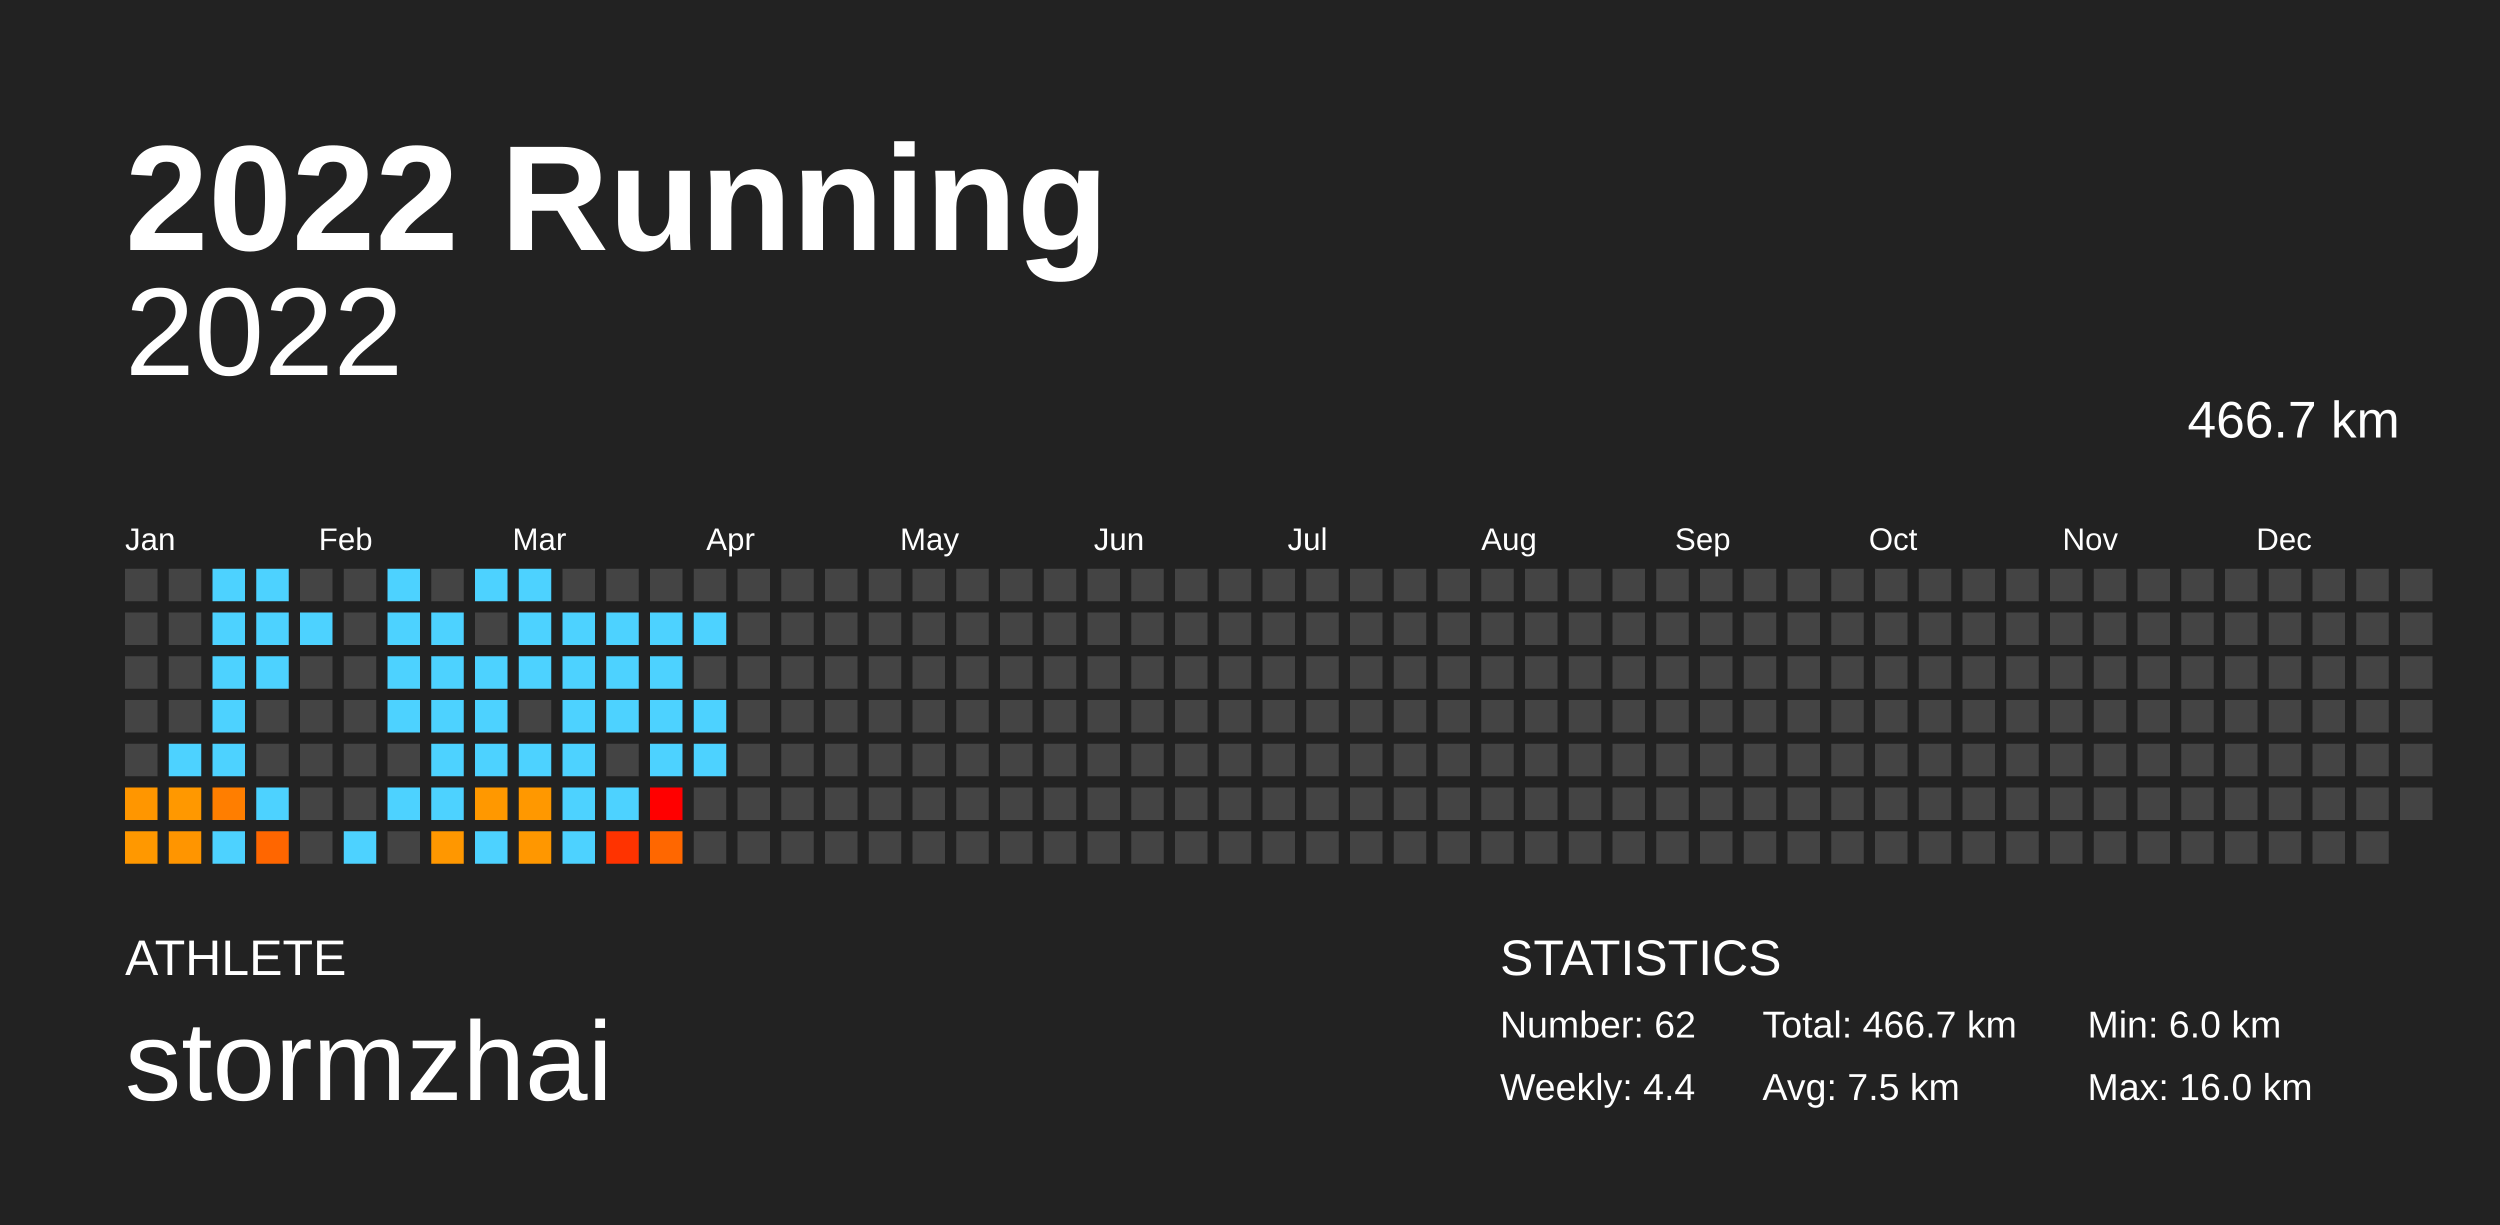
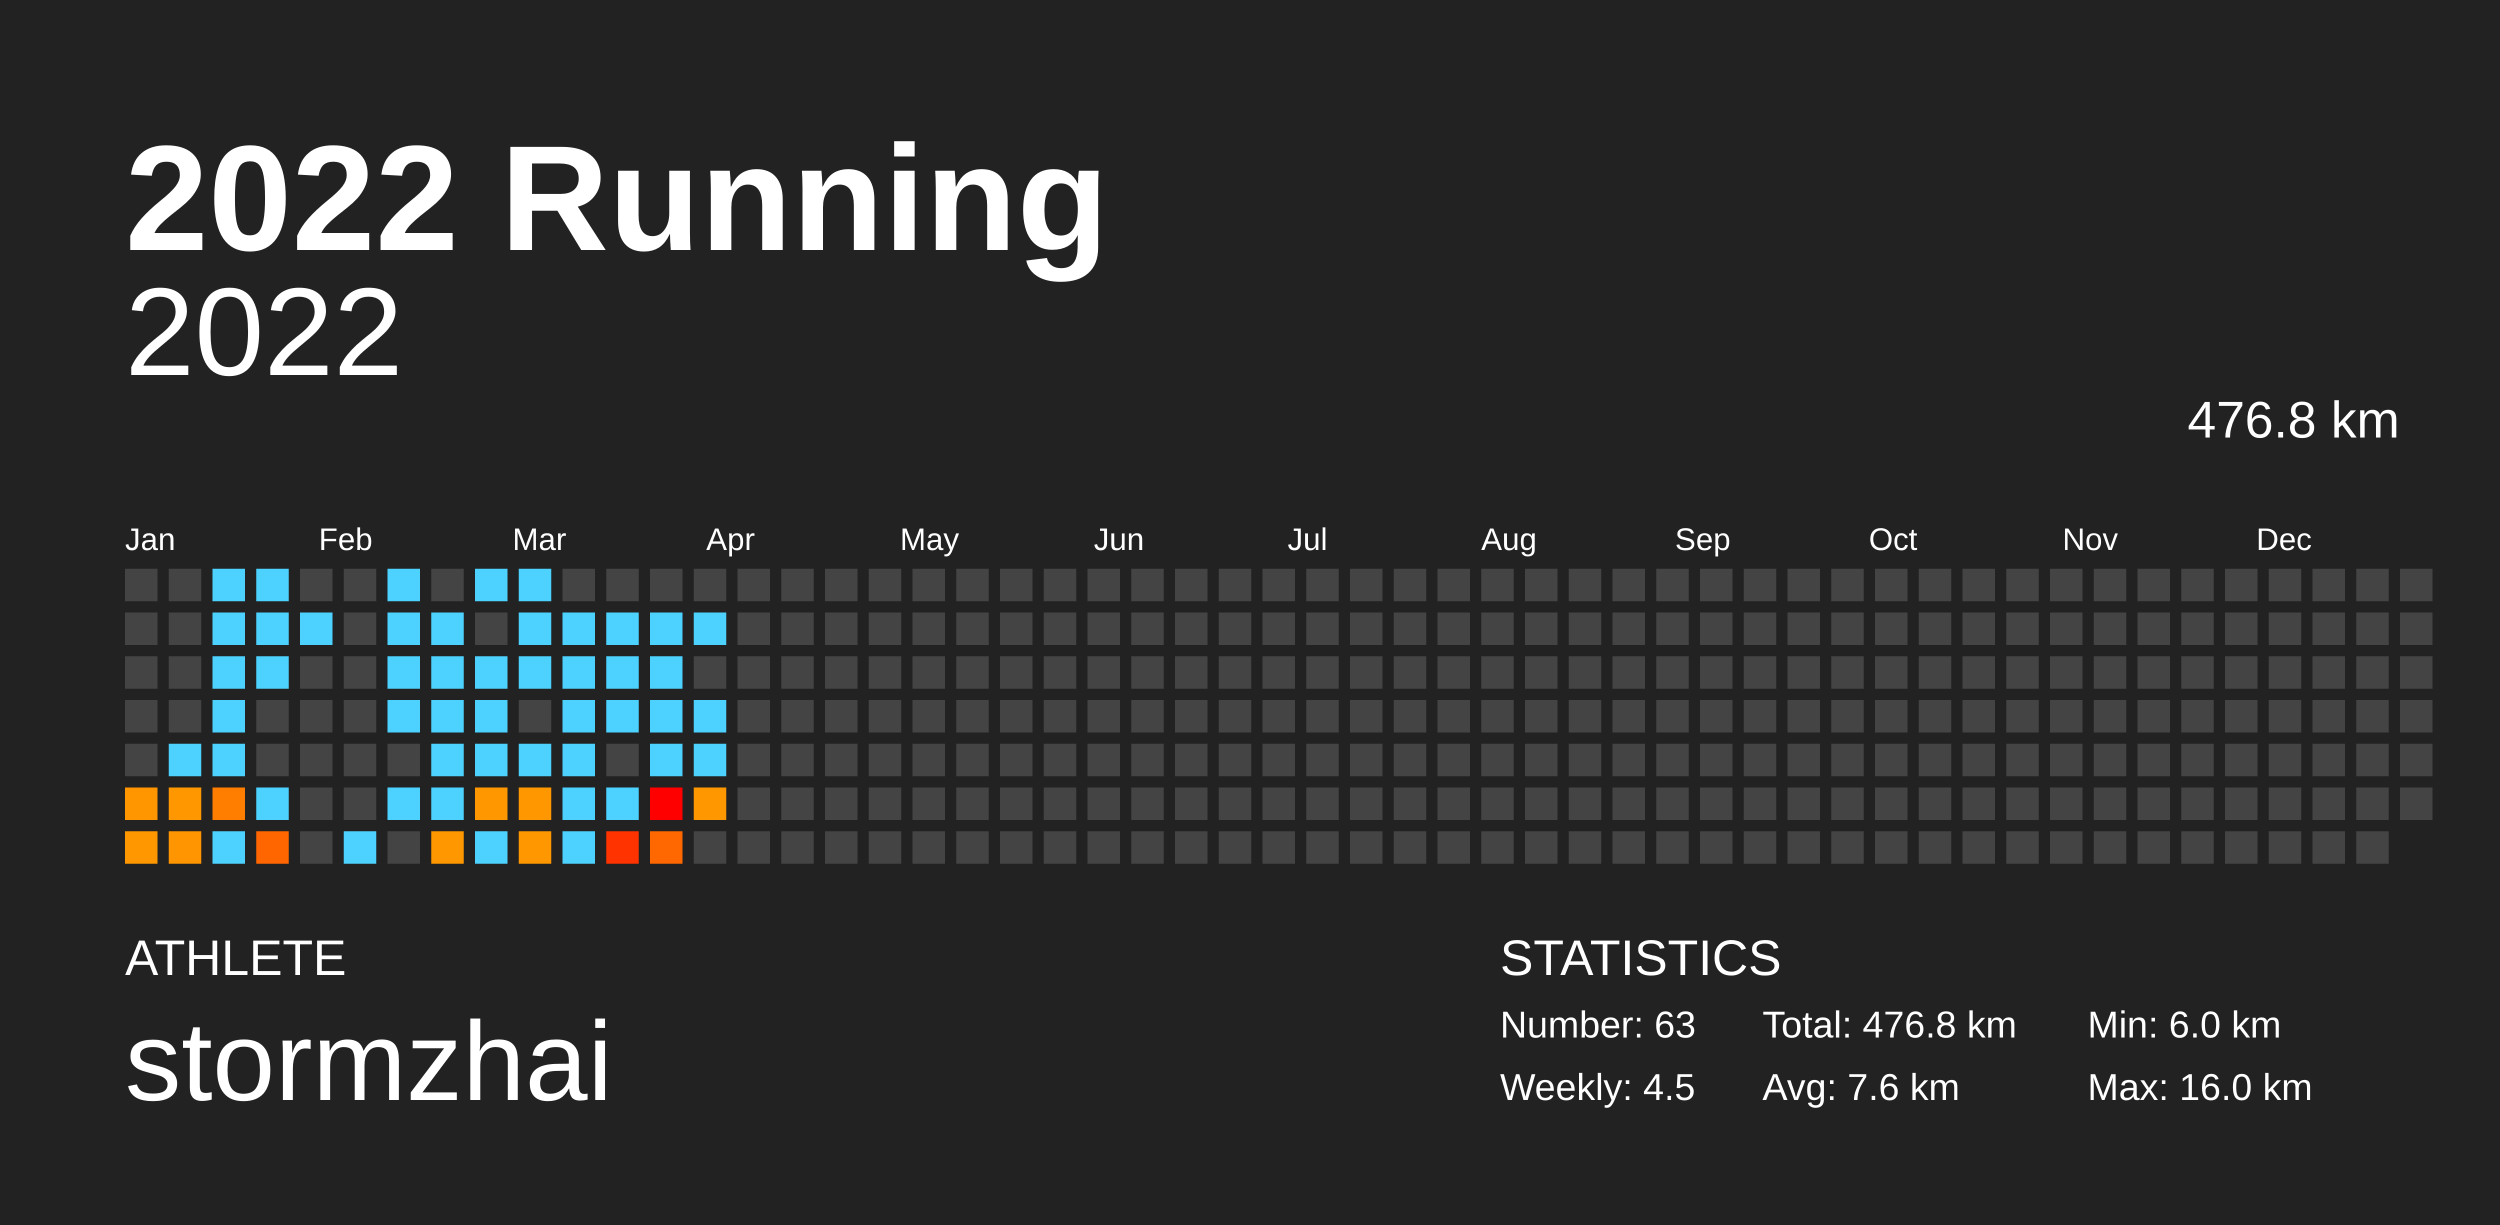
<svg xmlns="http://www.w3.org/2000/svg" baseProfile="full" height="98mm" version="1.1" viewBox="0,0,200,98" width="200mm">
  <defs />
  <rect fill="#222222" height="98" width="200" x="0" y="0" />
  <text fill="#FFFFFF" style="font-size:12px; font-family:Arial; font-weight:bold;" x="10" y="20">2022 Running</text>
  <text fill="#FFFFFF" style="font-size:4px; font-family:Arial" x="10" y="78">ATHLETE</text>
  <text fill="#FFFFFF" style="font-size:9px; font-family:Arial" x="10" y="88">stormzhai</text>
  <text fill="#FFFFFF" style="font-size:4px; font-family:Arial" x="120" y="78">STATISTICS</text>
-   <text fill="#FFFFFF" style="font-size:3px; font-family:Arial" x="120" y="83">Number: 62</text>
-   <text fill="#FFFFFF" style="font-size:3px; font-family:Arial" x="120" y="88">Weekly: 4.4</text>
-   <text fill="#FFFFFF" style="font-size:3px; font-family:Arial" x="141" y="83">Total: 466.7 km</text>
-   <text fill="#FFFFFF" style="font-size:3px; font-family:Arial" x="141" y="88">Avg: 7.5 km</text>
+   <text fill="#FFFFFF" style="font-size:3px; font-family:Arial" x="120" y="83">Number: 63</text>
+   <text fill="#FFFFFF" style="font-size:3px; font-family:Arial" x="120" y="88">Weekly: 4.5</text>
+   <text fill="#FFFFFF" style="font-size:3px; font-family:Arial" x="141" y="83">Total: 476.8 km</text>
+   <text fill="#FFFFFF" style="font-size:3px; font-family:Arial" x="141" y="88">Avg: 7.6 km</text>
  <text fill="#FFFFFF" style="font-size:3px; font-family:Arial" x="167" y="83">Min: 6.0 km</text>
  <text fill="#FFFFFF" style="font-size:3px; font-family:Arial" x="167" y="88">Max: 16.0 km</text>
  <text alignment-baseline="hanging" fill="#FFFFFF" style="font-size:10.0px; font-family:Arial;" x="10" y="30">2022</text>
-   <text alignment-baseline="hanging" fill="#FFFFFF" style="font-size:4.125px; font-family:Arial;" x="175" y="35">466.7 km</text>
+   <text alignment-baseline="hanging" fill="#FFFFFF" style="font-size:4.125px; font-family:Arial;" x="175" y="35">476.8 km</text>
  <text fill="#FFFFFF" style="font-size:2.5px; font-family:Arial" x="10.0" y="44">Jan</text>
  <text fill="#FFFFFF" style="font-size:2.5px; font-family:Arial" x="25.5" y="44">Feb</text>
  <text fill="#FFFFFF" style="font-size:2.5px; font-family:Arial" x="41.0" y="44">Mar</text>
  <text fill="#FFFFFF" style="font-size:2.5px; font-family:Arial" x="56.5" y="44">Apr</text>
  <text fill="#FFFFFF" style="font-size:2.5px; font-family:Arial" x="72.0" y="44">May</text>
  <text fill="#FFFFFF" style="font-size:2.5px; font-family:Arial" x="87.5" y="44">Jun</text>
  <text fill="#FFFFFF" style="font-size:2.5px; font-family:Arial" x="103.0" y="44">Jul</text>
  <text fill="#FFFFFF" style="font-size:2.5px; font-family:Arial" x="118.5" y="44">Aug</text>
  <text fill="#FFFFFF" style="font-size:2.5px; font-family:Arial" x="134.0" y="44">Sep</text>
  <text fill="#FFFFFF" style="font-size:2.5px; font-family:Arial" x="149.5" y="44">Oct</text>
  <text fill="#FFFFFF" style="font-size:2.5px; font-family:Arial" x="165.0" y="44">Nov</text>
  <text fill="#FFFFFF" style="font-size:2.5px; font-family:Arial" x="180.5" y="44">Dec</text>
  <rect fill="#444444" height="2.6" width="2.6" x="10.0" y="45.5" />
  <rect fill="#444444" height="2.6" width="2.6" x="10.0" y="49.0" />
  <rect fill="#444444" height="2.6" width="2.6" x="10.0" y="52.5" />
  <rect fill="#444444" height="2.6" width="2.6" x="10.0" y="56.0" />
  <rect fill="#444444" height="2.6" width="2.6" x="10.0" y="59.5" />
  <rect fill="#ff9600" height="2.6" width="2.6" x="10.0" y="63.0" />
  <rect fill="#ff9800" height="2.6" width="2.6" x="10.0" y="66.5" />
  <rect fill="#444444" height="2.6" width="2.6" x="13.5" y="45.5" />
  <rect fill="#444444" height="2.6" width="2.6" x="13.5" y="49.0" />
  <rect fill="#444444" height="2.6" width="2.6" x="13.5" y="52.5" />
  <rect fill="#444444" height="2.6" width="2.6" x="13.5" y="56.0" />
  <rect fill="#4dd2ff" height="2.6" width="2.6" x="13.5" y="59.5" />
  <rect fill="#ff9800" height="2.6" width="2.6" x="13.5" y="63.0" />
  <rect fill="#ff9500" height="2.6" width="2.6" x="13.5" y="66.5" />
  <rect fill="#4dd2ff" height="2.6" width="2.6" x="17.0" y="45.5" />
  <rect fill="#4dd2ff" height="2.6" width="2.6" x="17.0" y="49.0" />
  <rect fill="#4dd2ff" height="2.6" width="2.6" x="17.0" y="52.5" />
  <rect fill="#4dd2ff" height="2.6" width="2.6" x="17.0" y="56.0" />
  <rect fill="#4dd2ff" height="2.6" width="2.6" x="17.0" y="59.5" />
  <rect fill="#ff7e00" height="2.6" width="2.6" x="17.0" y="63.0" />
  <rect fill="#4dd2ff" height="2.6" width="2.6" x="17.0" y="66.5" />
  <rect fill="#4dd2ff" height="2.6" width="2.6" x="20.5" y="45.5" />
  <rect fill="#4dd2ff" height="2.6" width="2.6" x="20.5" y="49.0" />
  <rect fill="#4dd2ff" height="2.6" width="2.6" x="20.5" y="52.5" />
  <rect fill="#444444" height="2.6" width="2.6" x="20.5" y="56.0" />
  <rect fill="#444444" height="2.6" width="2.6" x="20.5" y="59.5" />
  <rect fill="#4dd2ff" height="2.6" width="2.6" x="20.5" y="63.0" />
  <rect fill="#ff6600" height="2.6" width="2.6" x="20.5" y="66.5" />
  <rect fill="#444444" height="2.6" width="2.6" x="24.0" y="45.5" />
  <rect fill="#4dd2ff" height="2.6" width="2.6" x="24.0" y="49.0" />
  <rect fill="#444444" height="2.6" width="2.6" x="24.0" y="52.5" />
  <rect fill="#444444" height="2.6" width="2.6" x="24.0" y="56.0" />
  <rect fill="#444444" height="2.6" width="2.6" x="24.0" y="59.5" />
  <rect fill="#444444" height="2.6" width="2.6" x="24.0" y="63.0" />
  <rect fill="#444444" height="2.6" width="2.6" x="24.0" y="66.5" />
  <rect fill="#444444" height="2.6" width="2.6" x="27.5" y="45.5" />
  <rect fill="#444444" height="2.6" width="2.6" x="27.5" y="49.0" />
  <rect fill="#444444" height="2.6" width="2.6" x="27.5" y="52.5" />
  <rect fill="#444444" height="2.6" width="2.6" x="27.5" y="56.0" />
  <rect fill="#444444" height="2.6" width="2.6" x="27.5" y="59.5" />
  <rect fill="#444444" height="2.6" width="2.6" x="27.5" y="63.0" />
  <rect fill="#4dd2ff" height="2.6" width="2.6" x="27.5" y="66.5" />
  <rect fill="#4dd2ff" height="2.6" width="2.6" x="31.0" y="45.5" />
  <rect fill="#4dd2ff" height="2.6" width="2.6" x="31.0" y="49.0" />
  <rect fill="#4dd2ff" height="2.6" width="2.6" x="31.0" y="52.5" />
  <rect fill="#4dd2ff" height="2.6" width="2.6" x="31.0" y="56.0" />
  <rect fill="#444444" height="2.6" width="2.6" x="31.0" y="59.5" />
  <rect fill="#4dd2ff" height="2.6" width="2.6" x="31.0" y="63.0" />
  <rect fill="#444444" height="2.6" width="2.6" x="31.0" y="66.5" />
  <rect fill="#444444" height="2.6" width="2.6" x="34.5" y="45.5" />
  <rect fill="#4dd2ff" height="2.6" width="2.6" x="34.5" y="49.0" />
  <rect fill="#4dd2ff" height="2.6" width="2.6" x="34.5" y="52.5" />
  <rect fill="#4dd2ff" height="2.6" width="2.6" x="34.5" y="56.0" />
  <rect fill="#4dd2ff" height="2.6" width="2.6" x="34.5" y="59.5" />
  <rect fill="#4dd2ff" height="2.6" width="2.6" x="34.5" y="63.0" />
  <rect fill="#ff9700" height="2.6" width="2.6" x="34.5" y="66.5" />
  <rect fill="#4dd2ff" height="2.6" width="2.6" x="38.0" y="45.5" />
  <rect fill="#444444" height="2.6" width="2.6" x="38.0" y="49.0" />
  <rect fill="#4dd2ff" height="2.6" width="2.6" x="38.0" y="52.5" />
  <rect fill="#4dd2ff" height="2.6" width="2.6" x="38.0" y="56.0" />
  <rect fill="#4dd2ff" height="2.6" width="2.6" x="38.0" y="59.5" />
  <rect fill="#ff9800" height="2.6" width="2.6" x="38.0" y="63.0" />
  <rect fill="#4dd2ff" height="2.6" width="2.6" x="38.0" y="66.5" />
  <rect fill="#4dd2ff" height="2.6" width="2.6" x="41.5" y="45.5" />
  <rect fill="#4dd2ff" height="2.6" width="2.6" x="41.5" y="49.0" />
  <rect fill="#4dd2ff" height="2.6" width="2.6" x="41.5" y="52.5" />
  <rect fill="#444444" height="2.6" width="2.6" x="41.5" y="56.0" />
  <rect fill="#4dd2ff" height="2.6" width="2.6" x="41.5" y="59.5" />
  <rect fill="#ff9800" height="2.6" width="2.6" x="41.5" y="63.0" />
  <rect fill="#ff9700" height="2.6" width="2.6" x="41.5" y="66.5" />
  <rect fill="#444444" height="2.6" width="2.6" x="45.0" y="45.5" />
  <rect fill="#4dd2ff" height="2.6" width="2.6" x="45.0" y="49.0" />
  <rect fill="#4dd2ff" height="2.6" width="2.6" x="45.0" y="52.5" />
  <rect fill="#4dd2ff" height="2.6" width="2.6" x="45.0" y="56.0" />
  <rect fill="#4dd2ff" height="2.6" width="2.6" x="45.0" y="59.5" />
  <rect fill="#4dd2ff" height="2.6" width="2.6" x="45.0" y="63.0" />
  <rect fill="#4dd2ff" height="2.6" width="2.6" x="45.0" y="66.5" />
  <rect fill="#444444" height="2.6" width="2.6" x="48.5" y="45.5" />
  <rect fill="#4dd2ff" height="2.6" width="2.6" x="48.5" y="49.0" />
  <rect fill="#4dd2ff" height="2.6" width="2.6" x="48.5" y="52.5" />
  <rect fill="#4dd2ff" height="2.6" width="2.6" x="48.5" y="56.0" />
  <rect fill="#444444" height="2.6" width="2.6" x="48.5" y="59.5" />
  <rect fill="#4dd2ff" height="2.6" width="2.6" x="48.5" y="63.0" />
  <rect fill="#ff3300" height="2.6" width="2.6" x="48.5" y="66.5" />
  <rect fill="#444444" height="2.6" width="2.6" x="52.0" y="45.5" />
  <rect fill="#4dd2ff" height="2.6" width="2.6" x="52.0" y="49.0" />
  <rect fill="#4dd2ff" height="2.6" width="2.6" x="52.0" y="52.5" />
  <rect fill="#4dd2ff" height="2.6" width="2.6" x="52.0" y="56.0" />
  <rect fill="#4dd2ff" height="2.6" width="2.6" x="52.0" y="59.5" />
  <rect fill="#ff0000" height="2.6" width="2.6" x="52.0" y="63.0" />
  <rect fill="#ff6700" height="2.6" width="2.6" x="52.0" y="66.5" />
  <rect fill="#444444" height="2.6" width="2.6" x="55.5" y="45.5" />
  <rect fill="#4dd2ff" height="2.6" width="2.6" x="55.5" y="49.0" />
  <rect fill="#444444" height="2.6" width="2.6" x="55.5" y="52.5" />
  <rect fill="#4dd2ff" height="2.6" width="2.6" x="55.5" y="56.0" />
  <rect fill="#4dd2ff" height="2.6" width="2.6" x="55.5" y="59.5" />
-   <rect fill="#444444" height="2.6" width="2.6" x="55.5" y="63.0" />
+   <rect fill="#ff9800" height="2.6" width="2.6" x="55.5" y="63.0" />
  <rect fill="#444444" height="2.6" width="2.6" x="55.5" y="66.5" />
  <rect fill="#444444" height="2.6" width="2.6" x="59.0" y="45.5" />
  <rect fill="#444444" height="2.6" width="2.6" x="59.0" y="49.0" />
  <rect fill="#444444" height="2.6" width="2.6" x="59.0" y="52.5" />
  <rect fill="#444444" height="2.6" width="2.6" x="59.0" y="56.0" />
  <rect fill="#444444" height="2.6" width="2.6" x="59.0" y="59.5" />
  <rect fill="#444444" height="2.6" width="2.6" x="59.0" y="63.0" />
  <rect fill="#444444" height="2.6" width="2.6" x="59.0" y="66.5" />
  <rect fill="#444444" height="2.6" width="2.6" x="62.5" y="45.5" />
  <rect fill="#444444" height="2.6" width="2.6" x="62.5" y="49.0" />
  <rect fill="#444444" height="2.6" width="2.6" x="62.5" y="52.5" />
  <rect fill="#444444" height="2.6" width="2.6" x="62.5" y="56.0" />
  <rect fill="#444444" height="2.6" width="2.6" x="62.5" y="59.5" />
  <rect fill="#444444" height="2.6" width="2.6" x="62.5" y="63.0" />
  <rect fill="#444444" height="2.6" width="2.6" x="62.5" y="66.5" />
  <rect fill="#444444" height="2.6" width="2.6" x="66.0" y="45.5" />
  <rect fill="#444444" height="2.6" width="2.6" x="66.0" y="49.0" />
  <rect fill="#444444" height="2.6" width="2.6" x="66.0" y="52.5" />
  <rect fill="#444444" height="2.6" width="2.6" x="66.0" y="56.0" />
  <rect fill="#444444" height="2.6" width="2.6" x="66.0" y="59.5" />
  <rect fill="#444444" height="2.6" width="2.6" x="66.0" y="63.0" />
  <rect fill="#444444" height="2.6" width="2.6" x="66.0" y="66.5" />
  <rect fill="#444444" height="2.6" width="2.6" x="69.5" y="45.5" />
  <rect fill="#444444" height="2.6" width="2.6" x="69.5" y="49.0" />
  <rect fill="#444444" height="2.6" width="2.6" x="69.5" y="52.5" />
  <rect fill="#444444" height="2.6" width="2.6" x="69.5" y="56.0" />
  <rect fill="#444444" height="2.6" width="2.6" x="69.5" y="59.5" />
  <rect fill="#444444" height="2.6" width="2.6" x="69.5" y="63.0" />
  <rect fill="#444444" height="2.6" width="2.6" x="69.5" y="66.5" />
  <rect fill="#444444" height="2.6" width="2.6" x="73.0" y="45.5" />
  <rect fill="#444444" height="2.6" width="2.6" x="73.0" y="49.0" />
  <rect fill="#444444" height="2.6" width="2.6" x="73.0" y="52.5" />
  <rect fill="#444444" height="2.6" width="2.6" x="73.0" y="56.0" />
  <rect fill="#444444" height="2.6" width="2.6" x="73.0" y="59.5" />
  <rect fill="#444444" height="2.6" width="2.6" x="73.0" y="63.0" />
  <rect fill="#444444" height="2.6" width="2.6" x="73.0" y="66.5" />
  <rect fill="#444444" height="2.6" width="2.6" x="76.5" y="45.5" />
  <rect fill="#444444" height="2.6" width="2.6" x="76.5" y="49.0" />
  <rect fill="#444444" height="2.6" width="2.6" x="76.5" y="52.5" />
  <rect fill="#444444" height="2.6" width="2.6" x="76.5" y="56.0" />
  <rect fill="#444444" height="2.6" width="2.6" x="76.5" y="59.5" />
  <rect fill="#444444" height="2.6" width="2.6" x="76.5" y="63.0" />
  <rect fill="#444444" height="2.6" width="2.6" x="76.5" y="66.5" />
  <rect fill="#444444" height="2.6" width="2.6" x="80.0" y="45.5" />
  <rect fill="#444444" height="2.6" width="2.6" x="80.0" y="49.0" />
  <rect fill="#444444" height="2.6" width="2.6" x="80.0" y="52.5" />
  <rect fill="#444444" height="2.6" width="2.6" x="80.0" y="56.0" />
  <rect fill="#444444" height="2.6" width="2.6" x="80.0" y="59.5" />
  <rect fill="#444444" height="2.6" width="2.6" x="80.0" y="63.0" />
  <rect fill="#444444" height="2.6" width="2.6" x="80.0" y="66.5" />
  <rect fill="#444444" height="2.6" width="2.6" x="83.5" y="45.5" />
  <rect fill="#444444" height="2.6" width="2.6" x="83.5" y="49.0" />
  <rect fill="#444444" height="2.6" width="2.6" x="83.5" y="52.5" />
  <rect fill="#444444" height="2.6" width="2.6" x="83.5" y="56.0" />
  <rect fill="#444444" height="2.6" width="2.6" x="83.5" y="59.5" />
  <rect fill="#444444" height="2.6" width="2.6" x="83.5" y="63.0" />
  <rect fill="#444444" height="2.6" width="2.6" x="83.5" y="66.5" />
  <rect fill="#444444" height="2.6" width="2.6" x="87.0" y="45.5" />
  <rect fill="#444444" height="2.6" width="2.6" x="87.0" y="49.0" />
  <rect fill="#444444" height="2.6" width="2.6" x="87.0" y="52.5" />
  <rect fill="#444444" height="2.6" width="2.6" x="87.0" y="56.0" />
  <rect fill="#444444" height="2.6" width="2.6" x="87.0" y="59.5" />
  <rect fill="#444444" height="2.6" width="2.6" x="87.0" y="63.0" />
  <rect fill="#444444" height="2.6" width="2.6" x="87.0" y="66.5" />
  <rect fill="#444444" height="2.6" width="2.6" x="90.5" y="45.5" />
  <rect fill="#444444" height="2.6" width="2.6" x="90.5" y="49.0" />
  <rect fill="#444444" height="2.6" width="2.6" x="90.5" y="52.5" />
  <rect fill="#444444" height="2.6" width="2.6" x="90.5" y="56.0" />
  <rect fill="#444444" height="2.6" width="2.6" x="90.5" y="59.5" />
  <rect fill="#444444" height="2.6" width="2.6" x="90.5" y="63.0" />
  <rect fill="#444444" height="2.6" width="2.6" x="90.5" y="66.5" />
  <rect fill="#444444" height="2.6" width="2.6" x="94.0" y="45.5" />
  <rect fill="#444444" height="2.6" width="2.6" x="94.0" y="49.0" />
  <rect fill="#444444" height="2.6" width="2.6" x="94.0" y="52.5" />
  <rect fill="#444444" height="2.6" width="2.6" x="94.0" y="56.0" />
  <rect fill="#444444" height="2.6" width="2.6" x="94.0" y="59.5" />
  <rect fill="#444444" height="2.6" width="2.6" x="94.0" y="63.0" />
  <rect fill="#444444" height="2.6" width="2.6" x="94.0" y="66.5" />
  <rect fill="#444444" height="2.6" width="2.6" x="97.5" y="45.5" />
  <rect fill="#444444" height="2.6" width="2.6" x="97.5" y="49.0" />
  <rect fill="#444444" height="2.6" width="2.6" x="97.5" y="52.5" />
  <rect fill="#444444" height="2.6" width="2.6" x="97.5" y="56.0" />
  <rect fill="#444444" height="2.6" width="2.6" x="97.5" y="59.5" />
  <rect fill="#444444" height="2.6" width="2.6" x="97.5" y="63.0" />
  <rect fill="#444444" height="2.6" width="2.6" x="97.5" y="66.5" />
  <rect fill="#444444" height="2.6" width="2.6" x="101.0" y="45.5" />
  <rect fill="#444444" height="2.6" width="2.6" x="101.0" y="49.0" />
  <rect fill="#444444" height="2.6" width="2.6" x="101.0" y="52.5" />
  <rect fill="#444444" height="2.6" width="2.6" x="101.0" y="56.0" />
  <rect fill="#444444" height="2.6" width="2.6" x="101.0" y="59.5" />
  <rect fill="#444444" height="2.6" width="2.6" x="101.0" y="63.0" />
  <rect fill="#444444" height="2.6" width="2.6" x="101.0" y="66.5" />
  <rect fill="#444444" height="2.6" width="2.6" x="104.5" y="45.5" />
  <rect fill="#444444" height="2.6" width="2.6" x="104.5" y="49.0" />
  <rect fill="#444444" height="2.6" width="2.6" x="104.5" y="52.5" />
  <rect fill="#444444" height="2.6" width="2.6" x="104.5" y="56.0" />
  <rect fill="#444444" height="2.6" width="2.6" x="104.5" y="59.5" />
  <rect fill="#444444" height="2.6" width="2.6" x="104.5" y="63.0" />
  <rect fill="#444444" height="2.6" width="2.6" x="104.5" y="66.5" />
  <rect fill="#444444" height="2.6" width="2.6" x="108.0" y="45.5" />
  <rect fill="#444444" height="2.6" width="2.6" x="108.0" y="49.0" />
  <rect fill="#444444" height="2.6" width="2.6" x="108.0" y="52.5" />
  <rect fill="#444444" height="2.6" width="2.6" x="108.0" y="56.0" />
  <rect fill="#444444" height="2.6" width="2.6" x="108.0" y="59.5" />
  <rect fill="#444444" height="2.6" width="2.6" x="108.0" y="63.0" />
  <rect fill="#444444" height="2.6" width="2.6" x="108.0" y="66.5" />
  <rect fill="#444444" height="2.6" width="2.6" x="111.5" y="45.5" />
  <rect fill="#444444" height="2.6" width="2.6" x="111.5" y="49.0" />
  <rect fill="#444444" height="2.6" width="2.6" x="111.5" y="52.5" />
  <rect fill="#444444" height="2.6" width="2.6" x="111.5" y="56.0" />
  <rect fill="#444444" height="2.6" width="2.6" x="111.5" y="59.5" />
  <rect fill="#444444" height="2.6" width="2.6" x="111.5" y="63.0" />
  <rect fill="#444444" height="2.6" width="2.6" x="111.5" y="66.5" />
  <rect fill="#444444" height="2.6" width="2.6" x="115.0" y="45.5" />
  <rect fill="#444444" height="2.6" width="2.6" x="115.0" y="49.0" />
  <rect fill="#444444" height="2.6" width="2.6" x="115.0" y="52.5" />
  <rect fill="#444444" height="2.6" width="2.6" x="115.0" y="56.0" />
  <rect fill="#444444" height="2.6" width="2.6" x="115.0" y="59.5" />
  <rect fill="#444444" height="2.6" width="2.6" x="115.0" y="63.0" />
  <rect fill="#444444" height="2.6" width="2.6" x="115.0" y="66.5" />
  <rect fill="#444444" height="2.6" width="2.6" x="118.5" y="45.5" />
  <rect fill="#444444" height="2.6" width="2.6" x="118.5" y="49.0" />
  <rect fill="#444444" height="2.6" width="2.6" x="118.5" y="52.5" />
  <rect fill="#444444" height="2.6" width="2.6" x="118.5" y="56.0" />
  <rect fill="#444444" height="2.6" width="2.6" x="118.5" y="59.5" />
  <rect fill="#444444" height="2.6" width="2.6" x="118.5" y="63.0" />
  <rect fill="#444444" height="2.6" width="2.6" x="118.5" y="66.5" />
  <rect fill="#444444" height="2.6" width="2.6" x="122.0" y="45.5" />
  <rect fill="#444444" height="2.6" width="2.6" x="122.0" y="49.0" />
  <rect fill="#444444" height="2.6" width="2.6" x="122.0" y="52.5" />
  <rect fill="#444444" height="2.6" width="2.6" x="122.0" y="56.0" />
  <rect fill="#444444" height="2.6" width="2.6" x="122.0" y="59.5" />
  <rect fill="#444444" height="2.6" width="2.6" x="122.0" y="63.0" />
  <rect fill="#444444" height="2.6" width="2.6" x="122.0" y="66.5" />
  <rect fill="#444444" height="2.6" width="2.6" x="125.5" y="45.5" />
  <rect fill="#444444" height="2.6" width="2.6" x="125.5" y="49.0" />
  <rect fill="#444444" height="2.6" width="2.6" x="125.5" y="52.5" />
  <rect fill="#444444" height="2.6" width="2.6" x="125.5" y="56.0" />
  <rect fill="#444444" height="2.6" width="2.6" x="125.5" y="59.5" />
  <rect fill="#444444" height="2.6" width="2.6" x="125.5" y="63.0" />
  <rect fill="#444444" height="2.6" width="2.6" x="125.5" y="66.5" />
  <rect fill="#444444" height="2.6" width="2.6" x="129.0" y="45.5" />
  <rect fill="#444444" height="2.6" width="2.6" x="129.0" y="49.0" />
  <rect fill="#444444" height="2.6" width="2.6" x="129.0" y="52.5" />
  <rect fill="#444444" height="2.6" width="2.6" x="129.0" y="56.0" />
  <rect fill="#444444" height="2.6" width="2.6" x="129.0" y="59.5" />
  <rect fill="#444444" height="2.6" width="2.6" x="129.0" y="63.0" />
  <rect fill="#444444" height="2.6" width="2.6" x="129.0" y="66.5" />
  <rect fill="#444444" height="2.6" width="2.6" x="132.5" y="45.5" />
  <rect fill="#444444" height="2.6" width="2.6" x="132.5" y="49.0" />
  <rect fill="#444444" height="2.6" width="2.6" x="132.5" y="52.5" />
  <rect fill="#444444" height="2.6" width="2.6" x="132.5" y="56.0" />
  <rect fill="#444444" height="2.6" width="2.6" x="132.5" y="59.5" />
  <rect fill="#444444" height="2.6" width="2.6" x="132.5" y="63.0" />
  <rect fill="#444444" height="2.6" width="2.6" x="132.5" y="66.5" />
  <rect fill="#444444" height="2.6" width="2.6" x="136.0" y="45.5" />
  <rect fill="#444444" height="2.6" width="2.6" x="136.0" y="49.0" />
  <rect fill="#444444" height="2.6" width="2.6" x="136.0" y="52.5" />
  <rect fill="#444444" height="2.6" width="2.6" x="136.0" y="56.0" />
  <rect fill="#444444" height="2.6" width="2.6" x="136.0" y="59.5" />
  <rect fill="#444444" height="2.6" width="2.6" x="136.0" y="63.0" />
  <rect fill="#444444" height="2.6" width="2.6" x="136.0" y="66.5" />
  <rect fill="#444444" height="2.6" width="2.6" x="139.5" y="45.5" />
  <rect fill="#444444" height="2.6" width="2.6" x="139.5" y="49.0" />
  <rect fill="#444444" height="2.6" width="2.6" x="139.5" y="52.5" />
  <rect fill="#444444" height="2.6" width="2.6" x="139.5" y="56.0" />
  <rect fill="#444444" height="2.6" width="2.6" x="139.5" y="59.5" />
  <rect fill="#444444" height="2.6" width="2.6" x="139.5" y="63.0" />
  <rect fill="#444444" height="2.6" width="2.6" x="139.5" y="66.5" />
  <rect fill="#444444" height="2.6" width="2.6" x="143.0" y="45.5" />
  <rect fill="#444444" height="2.6" width="2.6" x="143.0" y="49.0" />
  <rect fill="#444444" height="2.6" width="2.6" x="143.0" y="52.5" />
  <rect fill="#444444" height="2.6" width="2.6" x="143.0" y="56.0" />
  <rect fill="#444444" height="2.6" width="2.6" x="143.0" y="59.5" />
  <rect fill="#444444" height="2.6" width="2.6" x="143.0" y="63.0" />
  <rect fill="#444444" height="2.6" width="2.6" x="143.0" y="66.5" />
  <rect fill="#444444" height="2.6" width="2.6" x="146.5" y="45.5" />
  <rect fill="#444444" height="2.6" width="2.6" x="146.5" y="49.0" />
  <rect fill="#444444" height="2.6" width="2.6" x="146.5" y="52.5" />
  <rect fill="#444444" height="2.6" width="2.6" x="146.5" y="56.0" />
  <rect fill="#444444" height="2.6" width="2.6" x="146.5" y="59.5" />
  <rect fill="#444444" height="2.6" width="2.6" x="146.5" y="63.0" />
  <rect fill="#444444" height="2.6" width="2.6" x="146.5" y="66.5" />
  <rect fill="#444444" height="2.6" width="2.6" x="150.0" y="45.5" />
  <rect fill="#444444" height="2.6" width="2.6" x="150.0" y="49.0" />
  <rect fill="#444444" height="2.6" width="2.6" x="150.0" y="52.5" />
  <rect fill="#444444" height="2.6" width="2.6" x="150.0" y="56.0" />
  <rect fill="#444444" height="2.6" width="2.6" x="150.0" y="59.5" />
  <rect fill="#444444" height="2.6" width="2.6" x="150.0" y="63.0" />
  <rect fill="#444444" height="2.6" width="2.6" x="150.0" y="66.5" />
  <rect fill="#444444" height="2.6" width="2.6" x="153.5" y="45.5" />
  <rect fill="#444444" height="2.6" width="2.6" x="153.5" y="49.0" />
  <rect fill="#444444" height="2.6" width="2.6" x="153.5" y="52.5" />
  <rect fill="#444444" height="2.6" width="2.6" x="153.5" y="56.0" />
  <rect fill="#444444" height="2.6" width="2.6" x="153.5" y="59.5" />
  <rect fill="#444444" height="2.6" width="2.6" x="153.5" y="63.0" />
  <rect fill="#444444" height="2.6" width="2.6" x="153.5" y="66.5" />
  <rect fill="#444444" height="2.6" width="2.6" x="157.0" y="45.5" />
  <rect fill="#444444" height="2.6" width="2.6" x="157.0" y="49.0" />
  <rect fill="#444444" height="2.6" width="2.6" x="157.0" y="52.5" />
  <rect fill="#444444" height="2.6" width="2.6" x="157.0" y="56.0" />
  <rect fill="#444444" height="2.6" width="2.6" x="157.0" y="59.5" />
  <rect fill="#444444" height="2.6" width="2.6" x="157.0" y="63.0" />
  <rect fill="#444444" height="2.6" width="2.6" x="157.0" y="66.5" />
  <rect fill="#444444" height="2.6" width="2.6" x="160.5" y="45.5" />
  <rect fill="#444444" height="2.6" width="2.6" x="160.5" y="49.0" />
  <rect fill="#444444" height="2.6" width="2.6" x="160.5" y="52.5" />
  <rect fill="#444444" height="2.6" width="2.6" x="160.5" y="56.0" />
  <rect fill="#444444" height="2.6" width="2.6" x="160.5" y="59.5" />
  <rect fill="#444444" height="2.6" width="2.6" x="160.5" y="63.0" />
  <rect fill="#444444" height="2.6" width="2.6" x="160.5" y="66.5" />
  <rect fill="#444444" height="2.6" width="2.6" x="164.0" y="45.5" />
  <rect fill="#444444" height="2.6" width="2.6" x="164.0" y="49.0" />
  <rect fill="#444444" height="2.6" width="2.6" x="164.0" y="52.5" />
  <rect fill="#444444" height="2.6" width="2.6" x="164.0" y="56.0" />
  <rect fill="#444444" height="2.6" width="2.6" x="164.0" y="59.5" />
  <rect fill="#444444" height="2.6" width="2.6" x="164.0" y="63.0" />
  <rect fill="#444444" height="2.6" width="2.6" x="164.0" y="66.5" />
  <rect fill="#444444" height="2.6" width="2.6" x="167.5" y="45.5" />
  <rect fill="#444444" height="2.6" width="2.6" x="167.5" y="49.0" />
  <rect fill="#444444" height="2.6" width="2.6" x="167.5" y="52.5" />
  <rect fill="#444444" height="2.6" width="2.6" x="167.5" y="56.0" />
  <rect fill="#444444" height="2.6" width="2.6" x="167.5" y="59.5" />
  <rect fill="#444444" height="2.6" width="2.6" x="167.5" y="63.0" />
  <rect fill="#444444" height="2.6" width="2.6" x="167.5" y="66.5" />
  <rect fill="#444444" height="2.6" width="2.6" x="171.0" y="45.5" />
  <rect fill="#444444" height="2.6" width="2.6" x="171.0" y="49.0" />
  <rect fill="#444444" height="2.6" width="2.6" x="171.0" y="52.5" />
  <rect fill="#444444" height="2.6" width="2.6" x="171.0" y="56.0" />
  <rect fill="#444444" height="2.6" width="2.6" x="171.0" y="59.5" />
  <rect fill="#444444" height="2.6" width="2.6" x="171.0" y="63.0" />
  <rect fill="#444444" height="2.6" width="2.6" x="171.0" y="66.5" />
  <rect fill="#444444" height="2.6" width="2.6" x="174.5" y="45.5" />
  <rect fill="#444444" height="2.6" width="2.6" x="174.5" y="49.0" />
  <rect fill="#444444" height="2.6" width="2.6" x="174.5" y="52.5" />
  <rect fill="#444444" height="2.6" width="2.6" x="174.5" y="56.0" />
  <rect fill="#444444" height="2.6" width="2.6" x="174.5" y="59.5" />
  <rect fill="#444444" height="2.6" width="2.6" x="174.5" y="63.0" />
  <rect fill="#444444" height="2.6" width="2.6" x="174.5" y="66.5" />
  <rect fill="#444444" height="2.6" width="2.6" x="178.0" y="45.5" />
  <rect fill="#444444" height="2.6" width="2.6" x="178.0" y="49.0" />
  <rect fill="#444444" height="2.6" width="2.6" x="178.0" y="52.5" />
  <rect fill="#444444" height="2.6" width="2.6" x="178.0" y="56.0" />
  <rect fill="#444444" height="2.6" width="2.6" x="178.0" y="59.5" />
  <rect fill="#444444" height="2.6" width="2.6" x="178.0" y="63.0" />
  <rect fill="#444444" height="2.6" width="2.6" x="178.0" y="66.5" />
  <rect fill="#444444" height="2.6" width="2.6" x="181.5" y="45.5" />
  <rect fill="#444444" height="2.6" width="2.6" x="181.5" y="49.0" />
  <rect fill="#444444" height="2.6" width="2.6" x="181.5" y="52.5" />
  <rect fill="#444444" height="2.6" width="2.6" x="181.5" y="56.0" />
  <rect fill="#444444" height="2.6" width="2.6" x="181.5" y="59.5" />
  <rect fill="#444444" height="2.6" width="2.6" x="181.5" y="63.0" />
  <rect fill="#444444" height="2.6" width="2.6" x="181.5" y="66.5" />
  <rect fill="#444444" height="2.6" width="2.6" x="185.0" y="45.5" />
  <rect fill="#444444" height="2.6" width="2.6" x="185.0" y="49.0" />
  <rect fill="#444444" height="2.6" width="2.6" x="185.0" y="52.5" />
  <rect fill="#444444" height="2.6" width="2.6" x="185.0" y="56.0" />
  <rect fill="#444444" height="2.6" width="2.6" x="185.0" y="59.5" />
  <rect fill="#444444" height="2.6" width="2.6" x="185.0" y="63.0" />
  <rect fill="#444444" height="2.6" width="2.6" x="185.0" y="66.5" />
  <rect fill="#444444" height="2.6" width="2.6" x="188.5" y="45.5" />
  <rect fill="#444444" height="2.6" width="2.6" x="188.5" y="49.0" />
  <rect fill="#444444" height="2.6" width="2.6" x="188.5" y="52.5" />
  <rect fill="#444444" height="2.6" width="2.6" x="188.5" y="56.0" />
  <rect fill="#444444" height="2.6" width="2.6" x="188.5" y="59.5" />
  <rect fill="#444444" height="2.6" width="2.6" x="188.5" y="63.0" />
  <rect fill="#444444" height="2.6" width="2.6" x="188.5" y="66.5" />
  <rect fill="#444444" height="2.6" width="2.6" x="192.0" y="45.5" />
  <rect fill="#444444" height="2.6" width="2.6" x="192.0" y="49.0" />
  <rect fill="#444444" height="2.6" width="2.6" x="192.0" y="52.5" />
  <rect fill="#444444" height="2.6" width="2.6" x="192.0" y="56.0" />
  <rect fill="#444444" height="2.6" width="2.6" x="192.0" y="59.5" />
  <rect fill="#444444" height="2.6" width="2.6" x="192.0" y="63.0" />
</svg>
